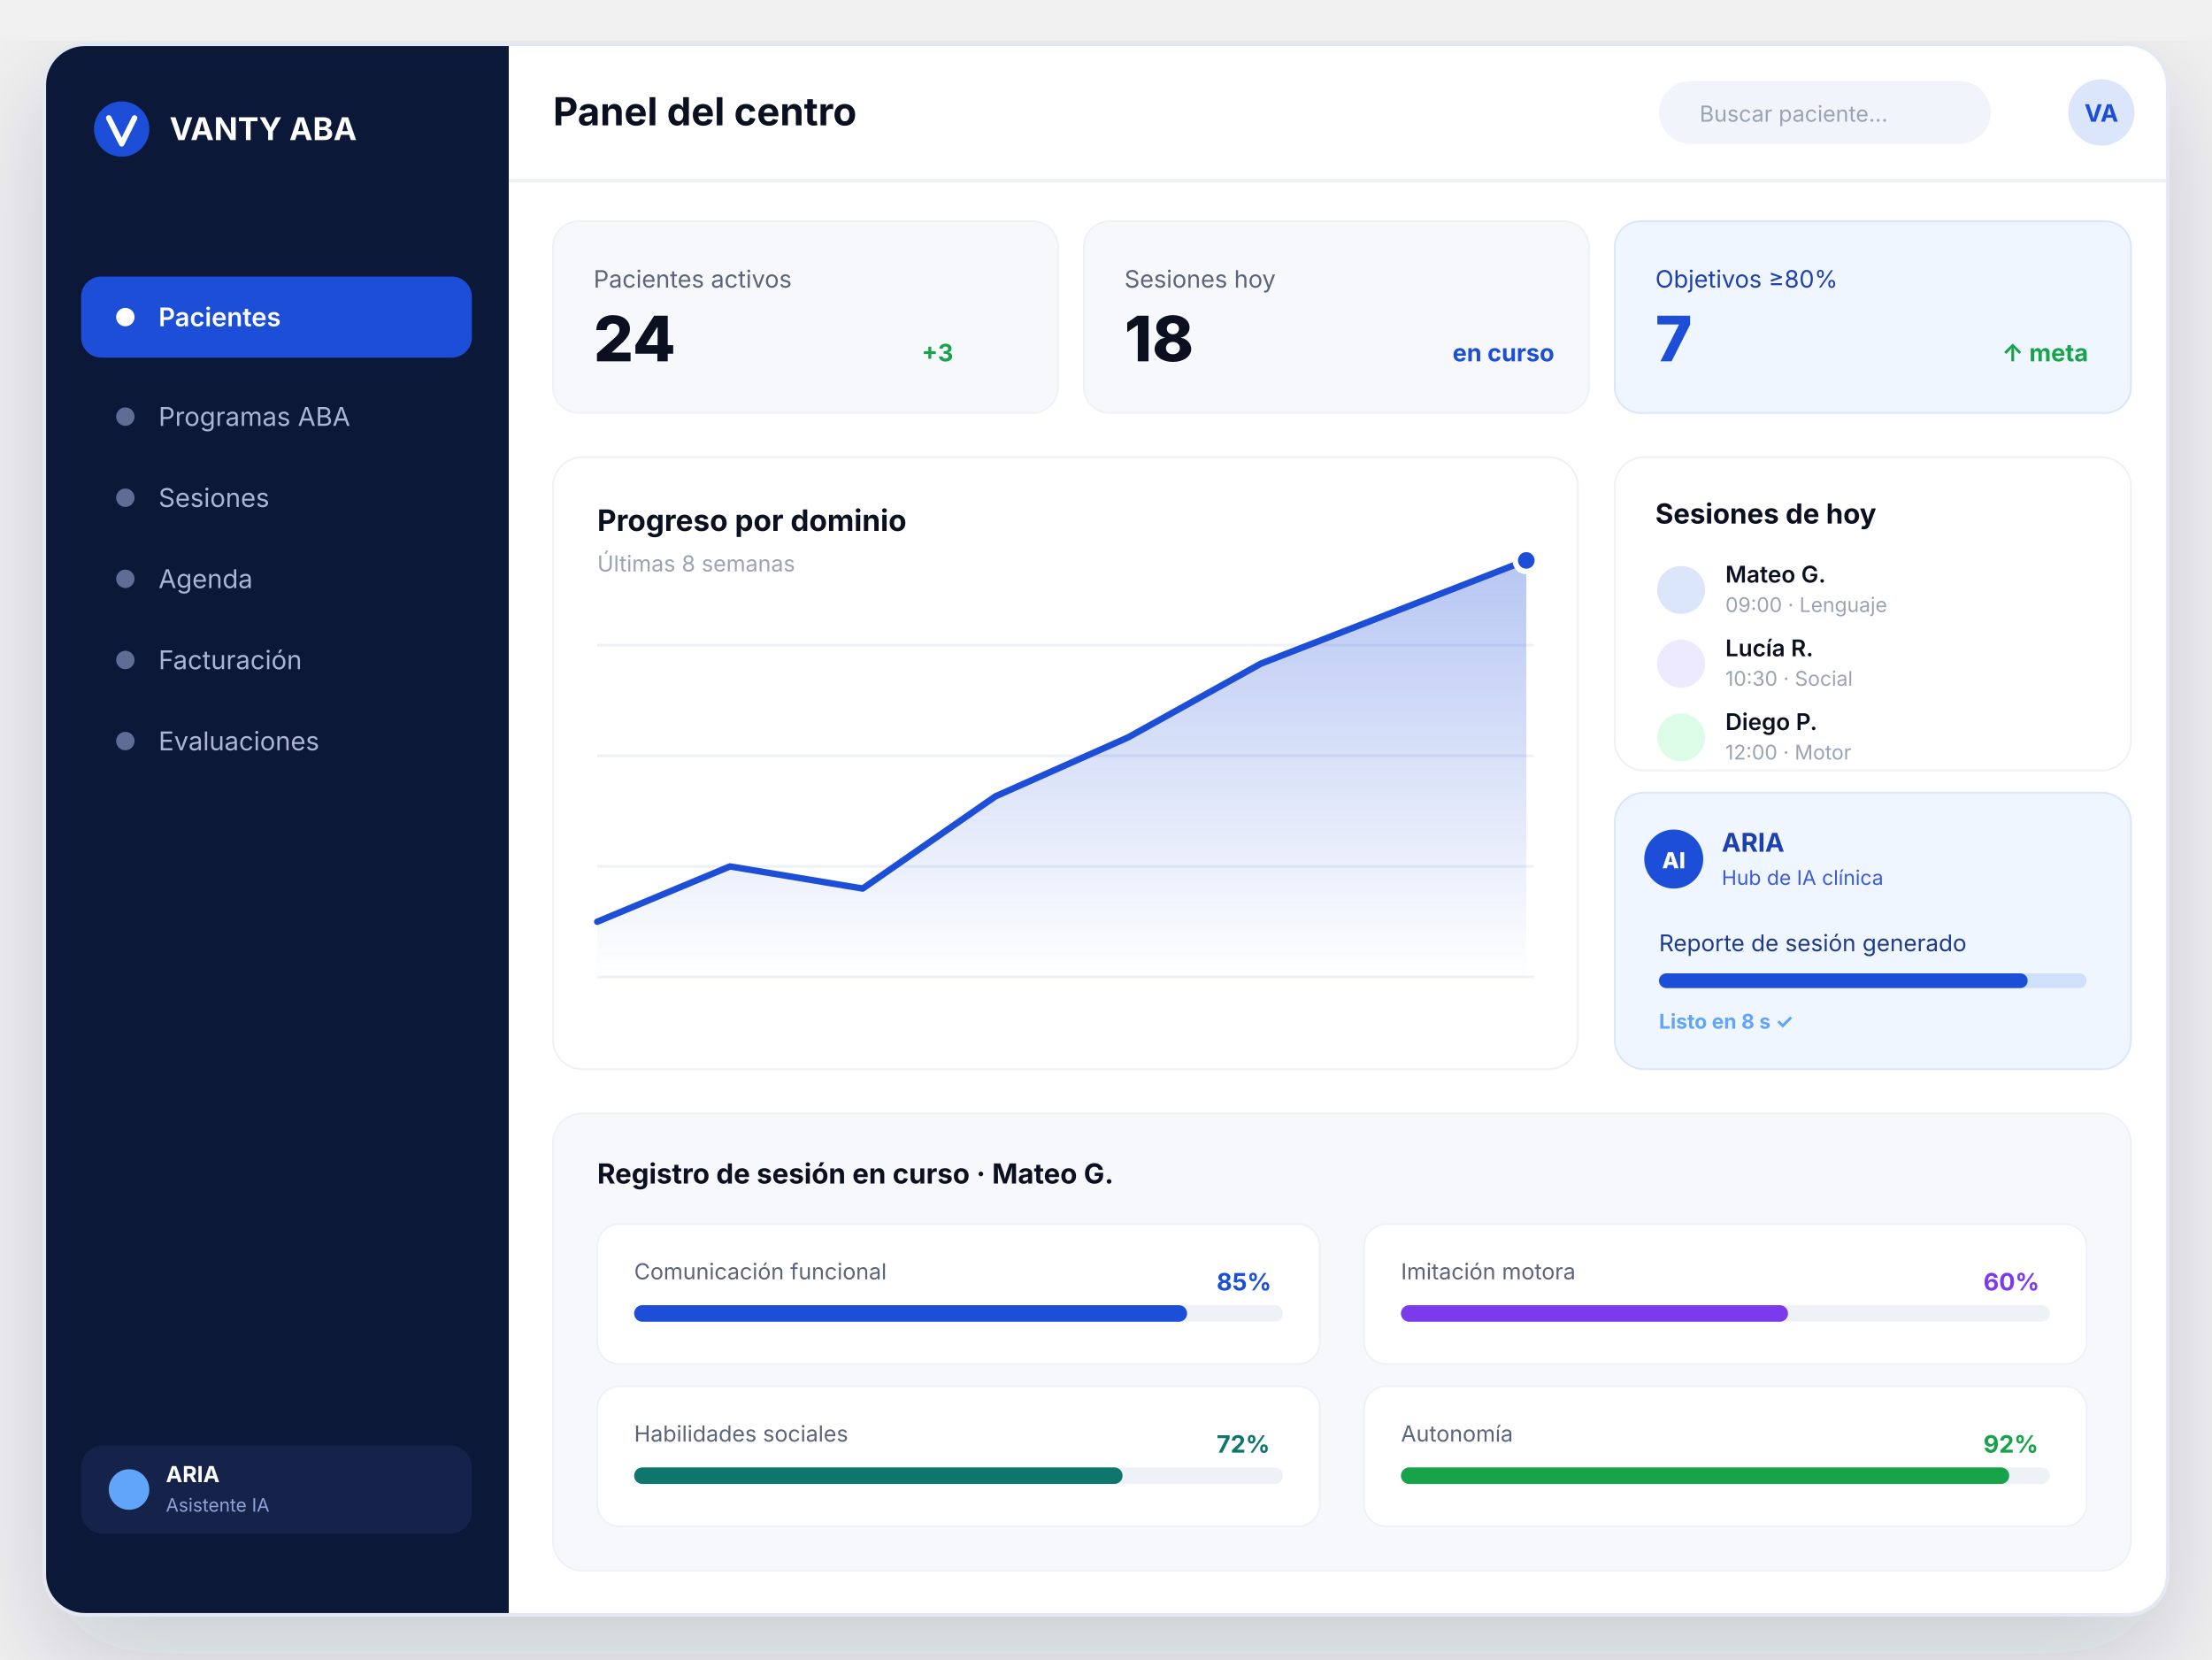
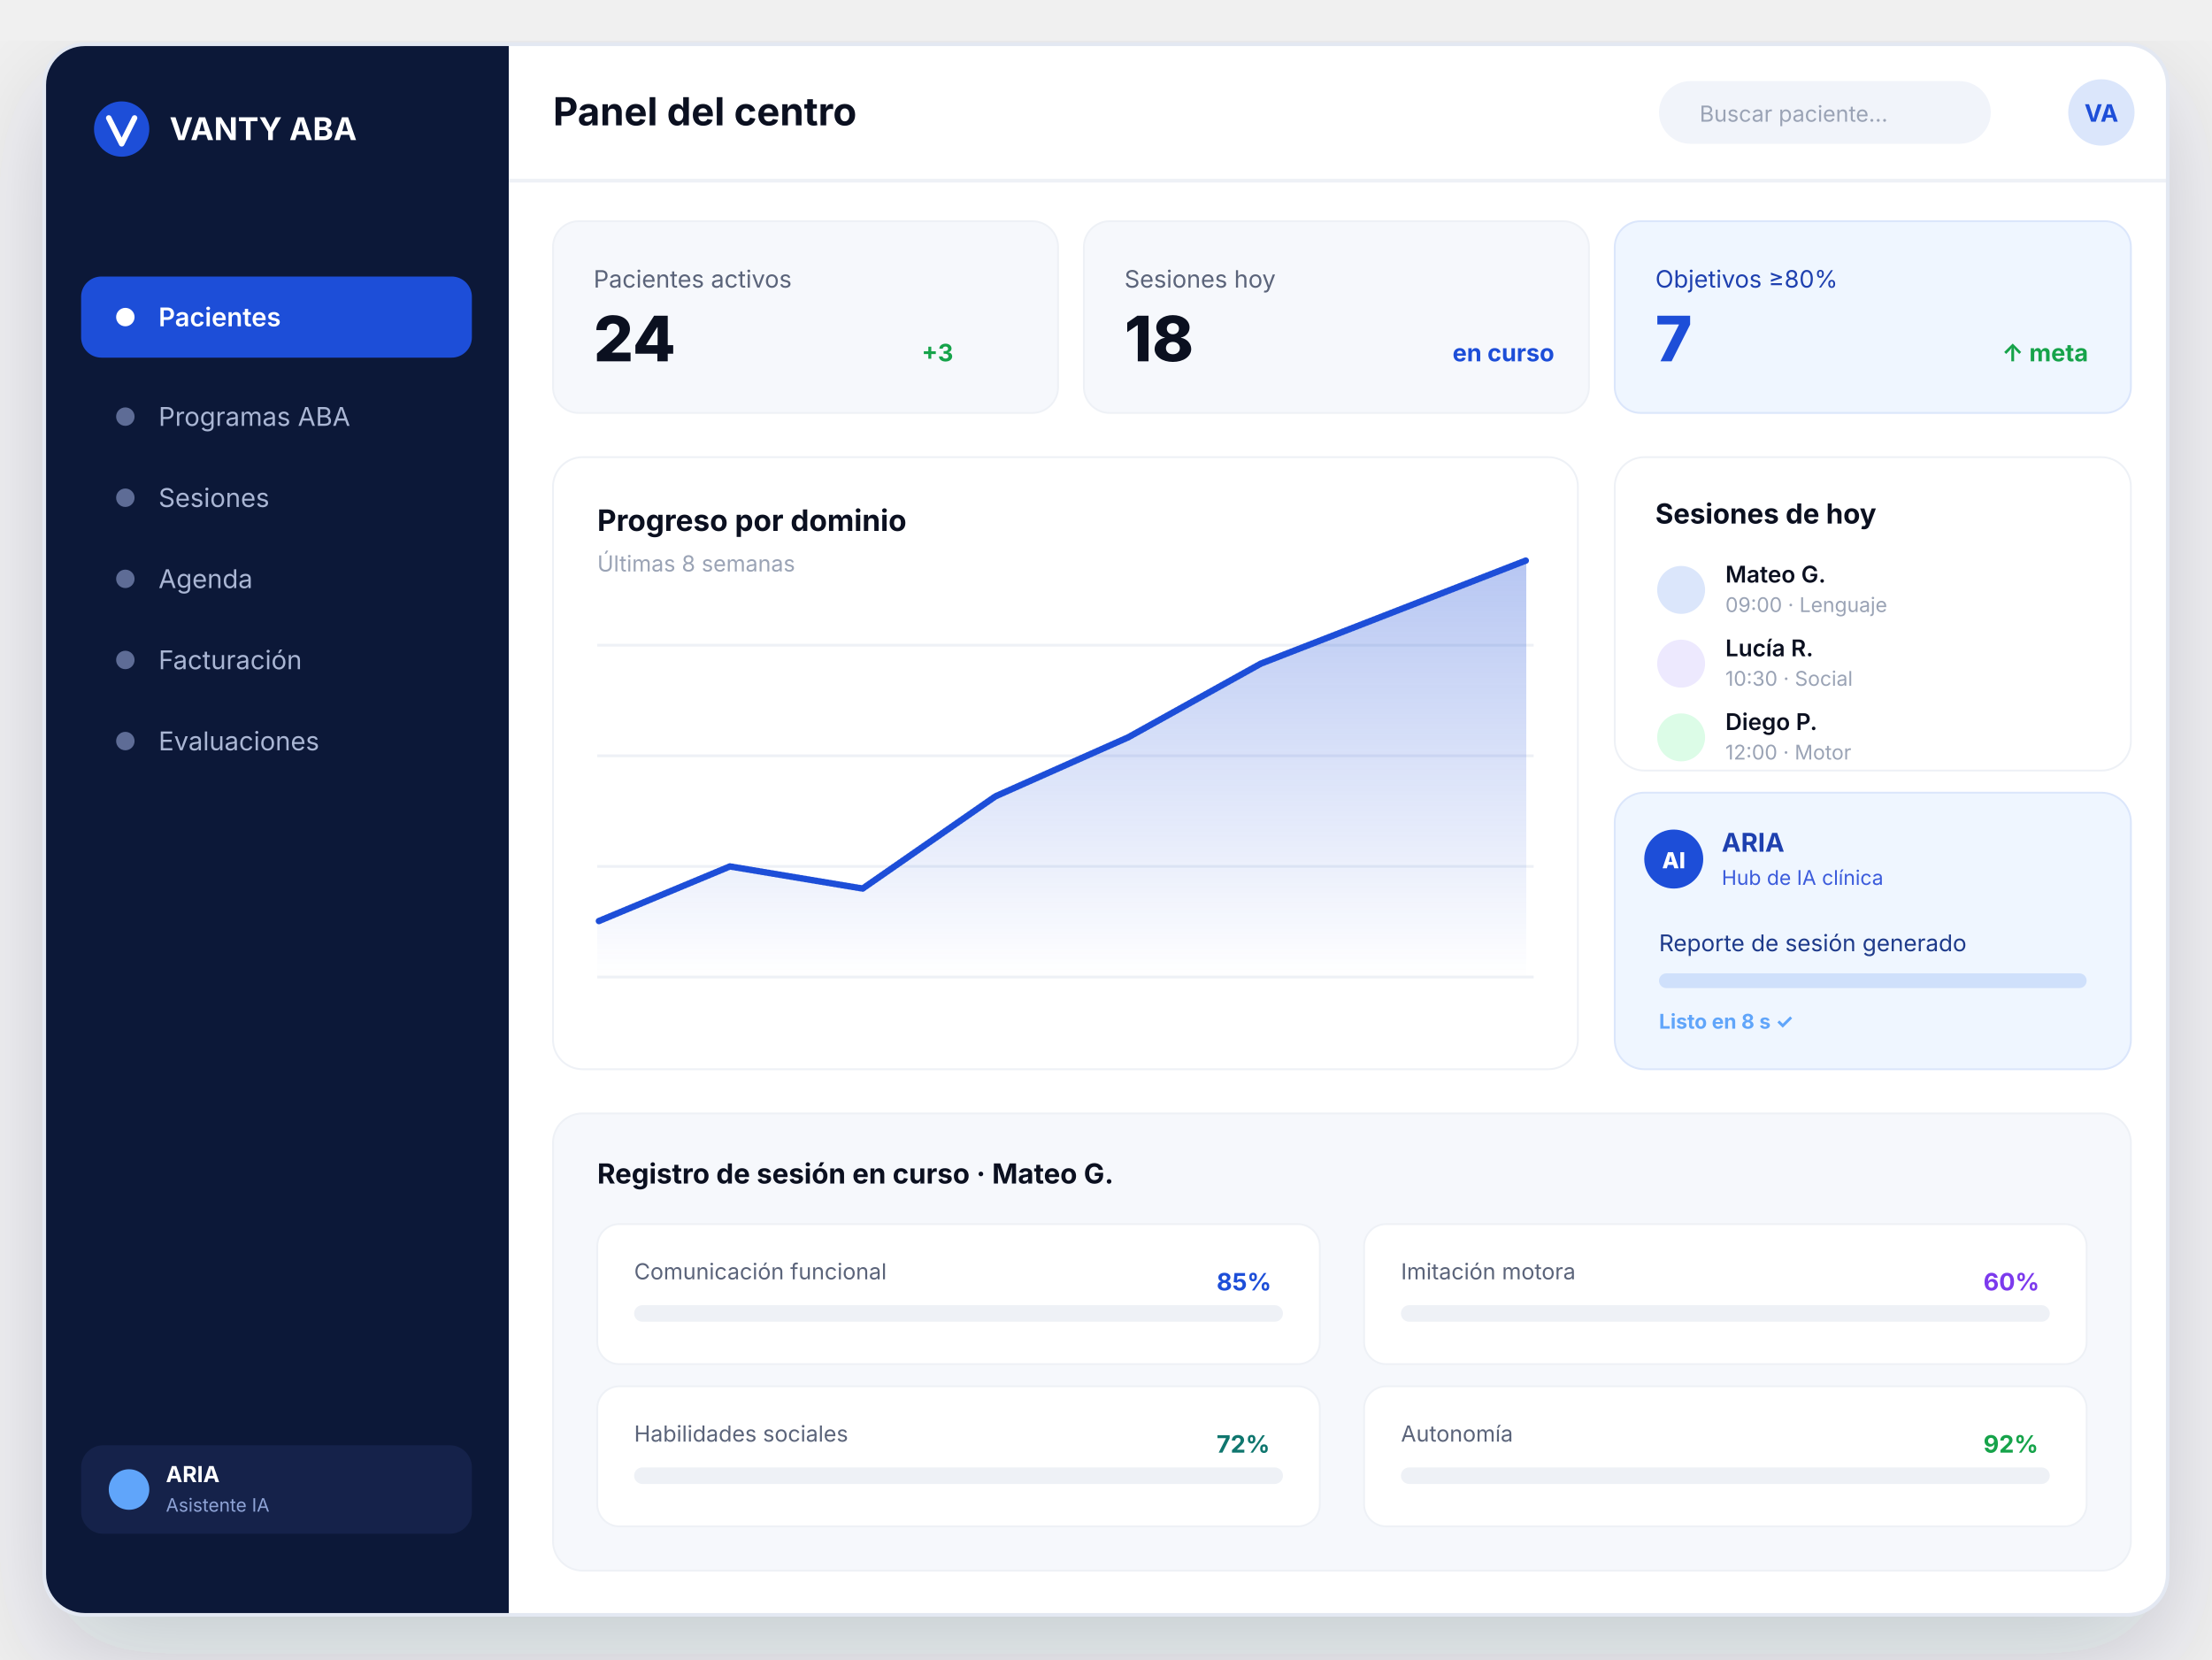
<svg xmlns="http://www.w3.org/2000/svg" viewBox="0 0 1200 900" font-family="Inter, Arial, sans-serif">
+   <style>
+     .ln{stroke-dasharray:1;stroke-dashoffset:1;animation:draw 1.9s ease forwards .25s}
+     @keyframes draw{to{stroke-dashoffset:0}}
+     .bar{transform-box:fill-box;transform-origin:left center;transform:scaleX(0);animation:grow 1.1s cubic-bezier(.22,1,.36,1) forwards .7s}
+     @keyframes grow{to{transform:scaleX(1)}}
+     .pulse{animation:pulse 2.2s ease-in-out infinite}
+     @keyframes pulse{0%,100%{opacity:1}50%{opacity:.4}}
+     .pop{transform-box:fill-box;transform-origin:center;transform:scale(0);animation:pop .55s cubic-bezier(.34,1.56,.64,1) forwards 1.9s}
+     @keyframes pop{to{transform:scale(1)}}
+   </style>
  <defs>
    <linearGradient id="area" x1="0" y1="0" x2="0" y2="1">
      <stop offset="0" stop-color="#1D4ED8" stop-opacity="0.32" />
      <stop offset="1" stop-color="#1D4ED8" stop-opacity="0" />
    </linearGradient>
    <clipPath id="win">
      <rect x="24" y="24" width="1152" height="852" rx="22" />
    </clipPath>
    <filter id="dsh" x="-10%" y="-10%" width="120%" height="120%">
      <feDropShadow dx="0" dy="22" stdDeviation="30" flood-color="#1b2a52" flood-opacity="0.18" />
    </filter>
  </defs>
  <rect x="24" y="24" width="1152" height="852" rx="22" fill="#ffffff" filter="url(#dsh)" />
  <g clip-path="url(#win)">
    <rect x="24" y="24" width="252" height="852" fill="#0c1838" />
    <circle cx="66" cy="70" r="15" fill="#1D4ED8" />
    <path d="M59 64 l7 14 l7 -14" fill="none" stroke="#fff" stroke-width="3" stroke-linecap="round" stroke-linejoin="round" />
    <text x="92" y="76" fill="#ffffff" font-size="17" font-weight="700">VANTY ABA</text>
    <rect x="44" y="150" width="212" height="44" rx="11" fill="#1D4ED8" />
    <circle cx="68" cy="172" r="5" fill="#fff" />
    <text x="86" y="177" fill="#ffffff" font-size="14" font-weight="600">Pacientes</text>
    <circle cx="68" cy="226" r="5" fill="#5e6c96" />
    <text x="86" y="231" fill="#aab6d4" font-size="14">Programas ABA</text>
    <circle cx="68" cy="270" r="5" fill="#5e6c96" />
    <text x="86" y="275" fill="#aab6d4" font-size="14">Sesiones</text>
    <circle cx="68" cy="314" r="5" fill="#5e6c96" />
    <text x="86" y="319" fill="#aab6d4" font-size="14">Agenda</text>
    <circle cx="68" cy="358" r="5" fill="#5e6c96" />
    <text x="86" y="363" fill="#aab6d4" font-size="14">Facturación</text>
    <circle cx="68" cy="402" r="5" fill="#5e6c96" />
    <text x="86" y="407" fill="#aab6d4" font-size="14">Evaluaciones</text>
    <rect x="44" y="784" width="212" height="48" rx="12" fill="#15224a" />
    <circle cx="70" cy="808" r="11" fill="#60a5fa" />
    <text x="90" y="804" fill="#fff" font-size="12" font-weight="700">ARIA</text>
    <text x="90" y="820" fill="#8ea3d6" font-size="10">Asistente IA</text>
    <rect x="276" y="24" width="900" height="74" fill="#ffffff" />
    <line x1="276" y1="98" x2="1176" y2="98" stroke="#eef1f6" stroke-width="2" />
    <text x="300" y="68" fill="#0b1020" font-size="21" font-weight="700">Panel del centro</text>
    <rect x="900" y="44" width="180" height="34" rx="17" fill="#f1f4fa" />
    <text x="922" y="66" fill="#9aa3b5" font-size="12">Buscar paciente…</text>
    <circle cx="1140" cy="61" r="18" fill="#dbe6fb" />
    <text x="1140" y="66" fill="#1D4ED8" font-size="13" font-weight="700" text-anchor="middle">VA</text>
  </g>
  <g>
    <rect x="300" y="120" width="274" height="104" rx="14" fill="#f6f8fc" stroke="#eef1f6" />
    <text x="322" y="156" fill="#5b647a" font-size="13">Pacientes activos</text>
    <text x="322" y="196" fill="#0b1020" font-size="34" font-weight="800">24</text>
    <text x="500" y="196" fill="#16a34a" font-size="13" font-weight="700">+3</text>
    <rect x="588" y="120" width="274" height="104" rx="14" fill="#f6f8fc" stroke="#eef1f6" />
    <text x="610" y="156" fill="#5b647a" font-size="13">Sesiones hoy</text>
    <text x="610" y="196" fill="#0b1020" font-size="34" font-weight="800">18</text>
    <text x="788" y="196" fill="#1D4ED8" font-size="13" font-weight="700">en curso</text>
    <rect x="876" y="120" width="280" height="104" rx="14" fill="#eff6ff" stroke="#dbe6fb" />
    <text x="898" y="156" fill="#1e40af" font-size="13">Objetivos ≥80%</text>
    <text x="898" y="196" fill="#1D4ED8" font-size="34" font-weight="800">7</text>
    <text x="1086" y="196" fill="#16a34a" font-size="13" font-weight="700">↑ meta</text>
  </g>
  <rect x="300" y="248" width="556" height="332" rx="16" fill="#ffffff" stroke="#eef1f6" />
  <text x="324" y="288" fill="#0b1020" font-size="16" font-weight="700">Progreso por dominio</text>
  <text x="324" y="310" fill="#9aa3b5" font-size="12">Últimas 8 semanas</text>
  <g stroke="#eef1f6" stroke-width="1.5">
    <line x1="324" y1="350" x2="832" y2="350" />
    <line x1="324" y1="410" x2="832" y2="410" />
    <line x1="324" y1="470" x2="832" y2="470" />
    <line x1="324" y1="530" x2="832" y2="530" />
  </g>
  <path d="M324 500 L396 470 L468 482 L540 432 L612 400 L684 360 L756 332 L828 304 L828 530 L324 530 Z" fill="url(#area)" />
-   <polyline points="324,500 396,470 468,482 540,432 612,400 684,360 756,332 828,304" fill="none" stroke="#1D4ED8" stroke-width="3.5" stroke-linecap="round" stroke-linejoin="round" />
-   <circle cx="828" cy="304" r="6" fill="#1D4ED8" stroke="#fff" stroke-width="3" />
+   <polyline class="ln" pathLength="1" points="324,500 396,470 468,482 540,432 612,400 684,360 756,332 828,304" fill="none" stroke="#1D4ED8" stroke-width="3.5" stroke-linecap="round" stroke-linejoin="round" />
+   <circle class="pop" cx="828" cy="304" r="6" fill="#1D4ED8" stroke="#fff" stroke-width="3" />
  <rect x="876" y="248" width="280" height="170" rx="16" fill="#ffffff" stroke="#eef1f6" />
  <text x="898" y="284" fill="#0b1020" font-size="15" font-weight="700">Sesiones de hoy</text>
  <g>
    <circle cx="912" cy="320" r="13" fill="#dbe6fb" />
    <text x="936" y="316" fill="#0b1020" font-size="12.5" font-weight="600">Mateo G.</text>
    <text x="936" y="332" fill="#9aa3b5" font-size="11">09:00 · Lenguaje</text>
    <circle cx="912" cy="360" r="13" fill="#ede9fe" />
    <text x="936" y="356" fill="#0b1020" font-size="12.5" font-weight="600">Lucía R.</text>
    <text x="936" y="372" fill="#9aa3b5" font-size="11">10:30 · Social</text>
    <circle cx="912" cy="400" r="13" fill="#dcfce7" />
    <text x="936" y="396" fill="#0b1020" font-size="12.5" font-weight="600">Diego P.</text>
    <text x="936" y="412" fill="#9aa3b5" font-size="11">12:00 · Motor</text>
  </g>
  <rect x="876" y="430" width="280" height="150" rx="16" fill="#eff6ff" stroke="#dbe6fb" />
-   <circle cx="908" cy="466" r="16" fill="#1D4ED8" />
+   <circle class="pulse" cx="908" cy="466" r="16" fill="#1D4ED8" />
  <text x="908" y="471" fill="#fff" font-size="12" font-weight="800" text-anchor="middle">AI</text>
  <text x="934" y="462" fill="#1e40af" font-size="14" font-weight="700">ARIA</text>
  <text x="934" y="480" fill="#3b5bdb" font-size="11">Hub de IA clínica</text>
  <text x="900" y="516" fill="#1e3a8a" font-size="12.5">Reporte de sesión generado</text>
  <rect x="900" y="528" width="232" height="8" rx="4" fill="#cfe0fb" />
-   <rect x="900" y="528" width="200" height="8" rx="4" fill="#1D4ED8" />
+   <rect class="bar" x="900" y="528" width="200" height="8" rx="4" fill="#1D4ED8" />
  <text x="900" y="558" fill="#60a5fa" font-size="11" font-weight="700">Listo en 8 s ✓</text>
  <rect x="300" y="604" width="856" height="248" rx="16" fill="#f6f8fc" stroke="#eef1f6" />
  <text x="324" y="642" fill="#0b1020" font-size="15" font-weight="700">Registro de sesión en curso · Mateo G.</text>
  <g>
    <rect x="324" y="664" width="392" height="76" rx="12" fill="#fff" stroke="#eef1f6" />
    <text x="344" y="694" fill="#5b647a" font-size="12">Comunicación funcional</text>
    <rect x="344" y="708" width="352" height="9" rx="4.5" fill="#eef1f6" />
-     <rect x="344" y="708" width="300" height="9" rx="4.5" fill="#1D4ED8" />
+     <rect class="bar" x="344" y="708" width="300" height="9" rx="4.5" fill="#1D4ED8" />
    <text x="660" y="700" fill="#1D4ED8" font-size="13" font-weight="700">85%</text>
    <rect x="740" y="664" width="392" height="76" rx="12" fill="#fff" stroke="#eef1f6" />
    <text x="760" y="694" fill="#5b647a" font-size="12">Imitación motora</text>
    <rect x="760" y="708" width="352" height="9" rx="4.5" fill="#eef1f6" />
-     <rect x="760" y="708" width="210" height="9" rx="4.5" fill="#7c3aed" />
+     <rect class="bar" x="760" y="708" width="210" height="9" rx="4.5" fill="#7c3aed" />
    <text x="1076" y="700" fill="#7c3aed" font-size="13" font-weight="700">60%</text>
    <rect x="324" y="752" width="392" height="76" rx="12" fill="#fff" stroke="#eef1f6" />
    <text x="344" y="782" fill="#5b647a" font-size="12">Habilidades sociales</text>
    <rect x="344" y="796" width="352" height="9" rx="4.5" fill="#eef1f6" />
-     <rect x="344" y="796" width="265" height="9" rx="4.5" fill="#0f766e" />
+     <rect class="bar" x="344" y="796" width="265" height="9" rx="4.5" fill="#0f766e" />
    <text x="660" y="788" fill="#0f766e" font-size="13" font-weight="700">72%</text>
    <rect x="740" y="752" width="392" height="76" rx="12" fill="#fff" stroke="#eef1f6" />
    <text x="760" y="782" fill="#5b647a" font-size="12">Autonomía</text>
    <rect x="760" y="796" width="352" height="9" rx="4.5" fill="#eef1f6" />
-     <rect x="760" y="796" width="330" height="9" rx="4.5" fill="#16a34a" />
+     <rect class="bar" x="760" y="796" width="330" height="9" rx="4.5" fill="#16a34a" />
    <text x="1076" y="788" fill="#16a34a" font-size="13" font-weight="700">92%</text>
  </g>
  <rect x="24" y="24" width="1152" height="852" rx="22" fill="none" stroke="#e3e8f2" stroke-width="2" />
</svg>
